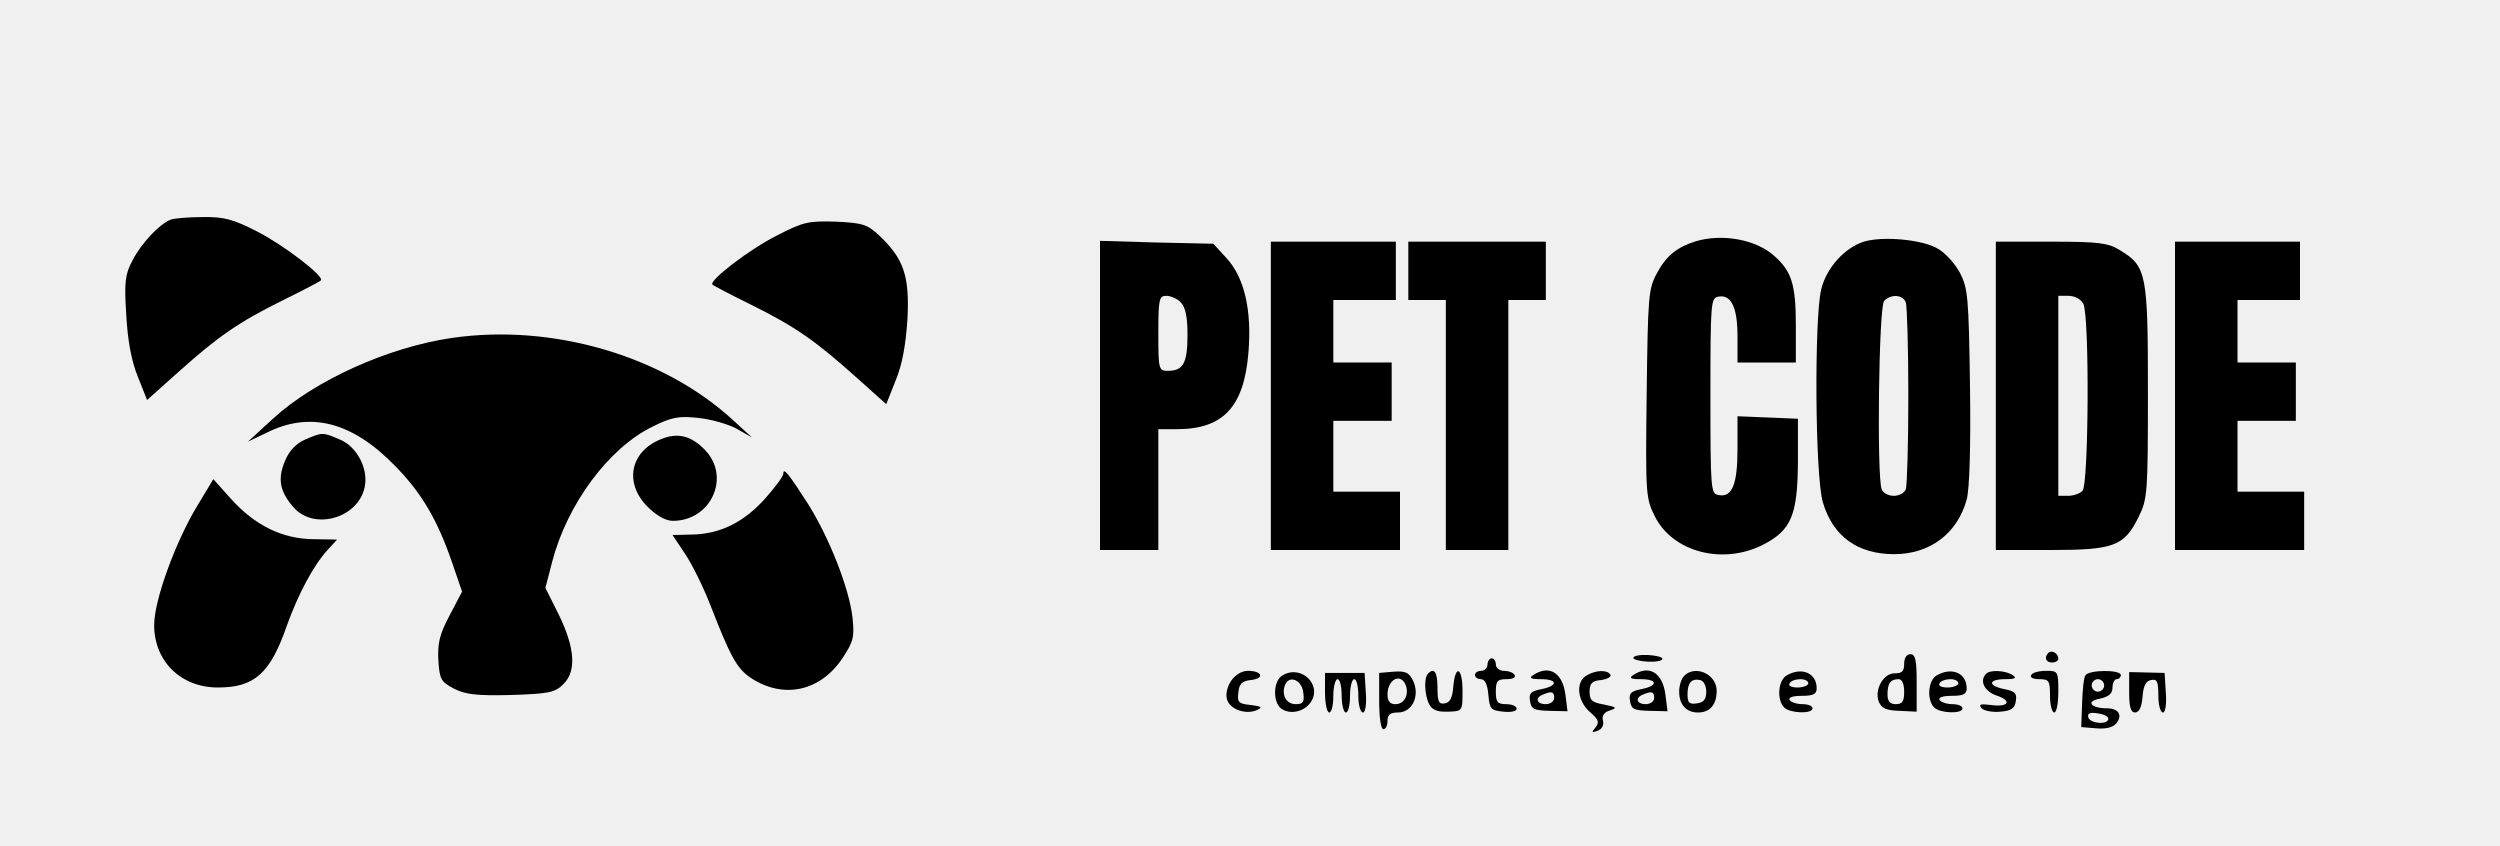
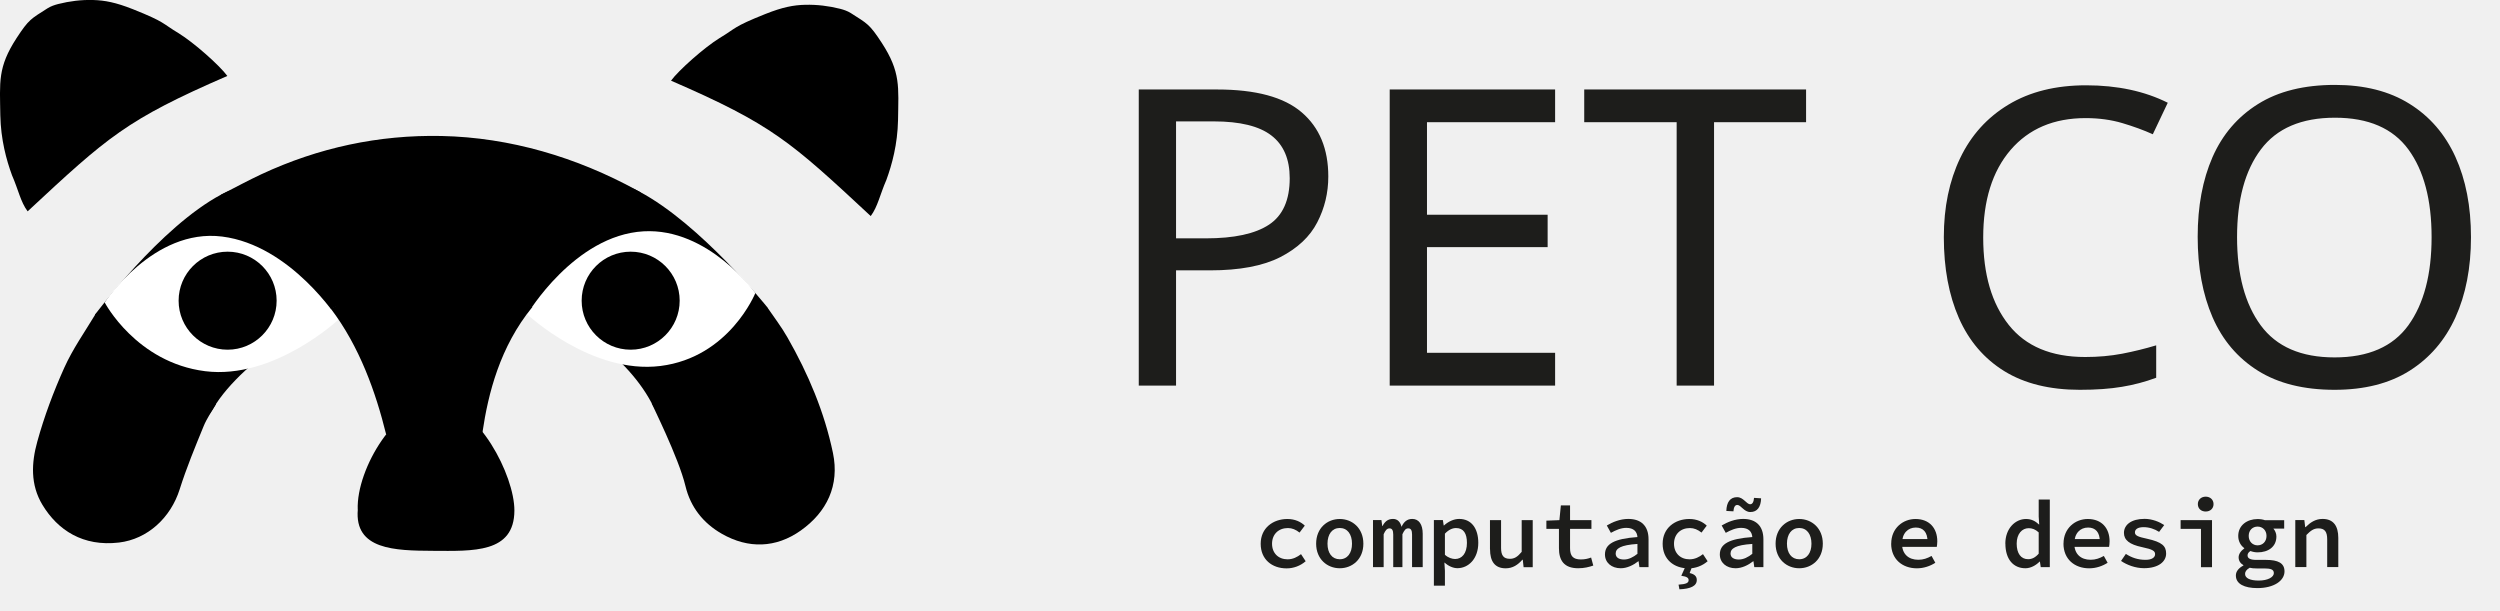
- <svg xmlns="http://www.w3.org/2000/svg" version="1.0" width="600pt" height="203pt" viewBox="0 0 600 203" preserveAspectRatio="xMidYMid meet">
-   <g transform="translate(0,203) scale(0.1,-0.1)" fill="#000000" stroke="none">
-     <path d="M410 1503 c-27 -10 -71 -57 -92 -98 -18 -34 -20 -52 -15 -130 3 -59 12 -110 27 -147 l23 -58 76 68 c94 84 142 118 251 172 47 23 87 44 90 47 10 9 -89 85 -154 118 -57 29 -79 35 -130 34 -33 0 -68 -3 -76 -6z" />
-     <path d="M1865 1465 c-66 -33 -165 -109 -155 -118 3 -3 43 -24 90 -47 109 -54 157 -88 251 -172 l76 -68 23 58 c16 39 24 86 28 148 5 102 -9 143 -68 199 -28 26 -39 30 -103 33 -66 2 -78 0 -142 -33z" />
-     <path d="M4070 1451 c-45 -14 -71 -35 -93 -76 -21 -38 -22 -56 -25 -290 -3 -244 -2 -251 20 -295 43 -85 162 -116 258 -68 69 35 84 71 85 198 l0 105 -72 3 -73 3 0 -79 c0 -85 -13 -117 -46 -110 -18 3 -19 14 -19 238 0 224 1 235 19 238 31 6 46 -26 46 -95 l0 -63 70 0 70 0 0 90 c0 97 -10 129 -52 166 -43 39 -124 54 -188 35z" />
-     <path d="M4473 1450 c-46 -15 -89 -62 -102 -114 -17 -69 -15 -450 4 -512 24 -81 83 -124 171 -124 86 0 152 50 174 131 7 25 10 128 8 272 -3 213 -5 235 -24 272 -12 22 -35 48 -53 58 -36 22 -132 31 -178 17z m101 -146 c3 -9 6 -109 6 -224 0 -115 -3 -215 -6 -224 -3 -9 -16 -16 -29 -16 -13 0 -26 7 -29 16 -12 31 -7 439 6 452 17 17 45 15 52 -4z" />
-     <path d="M2640 1081 l0 -371 70 0 70 0 0 145 0 145 45 0 c110 0 160 53 171 181 9 103 -9 181 -51 228 l-33 36 -136 3 -136 4 0 -371z m194 223 c11 -11 16 -34 16 -78 0 -67 -10 -86 -47 -86 -22 0 -23 3 -23 90 0 82 2 90 19 90 11 0 27 -7 35 -16z" />
-     <path d="M3050 1080 l0 -370 155 0 155 0 0 70 0 70 -80 0 -80 0 0 85 0 85 70 0 70 0 0 70 0 70 -70 0 -70 0 0 75 0 75 75 0 75 0 0 70 0 70 -150 0 -150 0 0 -370z" />
-     <path d="M3380 1380 l0 -70 45 0 45 0 0 -300 0 -300 75 0 75 0 0 300 0 300 45 0 45 0 0 70 0 70 -165 0 -165 0 0 -70z" />
-     <path d="M4790 1080 l0 -370 131 0 c153 0 177 9 212 80 21 43 22 56 22 300 0 284 -3 301 -68 340 -27 17 -51 20 -164 20 l-133 0 0 -370z m210 221 c15 -29 13 -434 -2 -449 -7 -7 -22 -12 -35 -12 l-23 0 0 240 0 240 25 0 c14 0 29 -8 35 -19z" />
-     <path d="M5220 1080 l0 -370 155 0 155 0 0 70 0 70 -80 0 -80 0 0 85 0 85 70 0 70 0 0 70 0 70 -70 0 -70 0 0 75 0 75 75 0 75 0 0 70 0 70 -150 0 -150 0 0 -370z" />
-     <path d="M1085 1219 c-153 -22 -330 -102 -430 -194 l-60 -55 44 21 c105 53 206 27 309 -79 64 -65 102 -130 137 -232 l24 -70 -30 -57 c-24 -45 -29 -67 -27 -107 3 -47 6 -52 38 -69 28 -14 54 -17 137 -15 91 3 105 6 125 26 32 31 28 87 -11 167 l-32 64 16 62 c36 139 136 274 241 325 46 23 63 26 110 21 30 -3 72 -15 92 -26 l37 -21 -45 41 c-168 155 -434 233 -675 198z" />
-     <path d="M732 975 c-22 -10 -38 -27 -48 -51 -18 -43 -13 -73 20 -111 49 -57 155 -27 171 47 10 44 -18 98 -59 115 -42 18 -42 18 -84 0z" />
-     <path d="M1584 975 c-72 -30 -86 -105 -30 -161 22 -22 44 -34 61 -34 91 0 139 104 78 169 -34 36 -68 44 -109 26z" />
-     <path d="M1880 893 c0 -6 -20 -33 -45 -61 -51 -56 -107 -84 -176 -85 l-45 -1 30 -45 c17 -25 44 -80 60 -121 49 -126 64 -154 98 -177 79 -52 168 -32 221 49 25 38 28 49 23 96 -8 71 -57 194 -107 273 -47 73 -59 88 -59 72z" />
-     <path d="M471 812 c-51 -86 -101 -223 -101 -282 0 -87 64 -150 153 -150 88 0 126 34 166 150 27 75 64 144 97 180 l23 25 -58 1 c-74 1 -139 33 -196 96 l-43 48 -41 -68z" />
-     <path d="M4916 463 c-11 -11 -6 -23 9 -23 8 0 15 4 15 9 0 13 -16 22 -24 14z" />
-     <path d="M3920 451 c0 -4 16 -8 35 -9 19 -1 35 2 35 7 0 4 -16 8 -35 9 -19 1 -35 -2 -35 -7z" />
-     <path d="M4570 437 c0 -18 -5 -23 -22 -23 -27 1 -50 -38 -39 -68 7 -16 17 -21 50 -22 l41 -2 0 69 c0 55 -3 69 -15 69 -9 0 -15 -9 -15 -23z m0 -67 c0 -23 -4 -30 -20 -30 -14 0 -20 7 -20 23 0 27 7 37 27 37 8 0 13 -12 13 -30z" />
-     <path d="M3570 435 c0 -8 -7 -15 -15 -15 -8 0 -15 -4 -15 -10 0 -5 6 -10 14 -10 10 0 16 -13 18 -37 3 -35 6 -38 36 -41 18 -2 32 1 32 7 0 6 -11 11 -25 11 -21 0 -25 5 -25 30 0 26 4 30 26 30 14 0 23 4 19 10 -3 6 -15 10 -26 10 -10 0 -19 7 -19 15 0 8 -4 15 -10 15 -5 0 -10 -7 -10 -15z" />
-     <path d="M2954 395 c-9 -14 -13 -32 -9 -44 7 -24 46 -37 72 -25 14 6 11 9 -15 12 -29 3 -33 6 -30 30 2 21 9 28 31 30 33 4 26 22 -8 22 -15 0 -31 -10 -41 -25z" />
-     <path d="M3078 409 c-22 -12 -24 -62 -4 -79 21 -16 56 -9 72 15 28 42 -24 91 -68 64z m50 -42 c3 -22 -1 -27 -18 -27 -23 0 -35 22 -26 46 10 25 41 12 44 -19z" />
-     <path d="M3180 368 c0 -27 5 -48 10 -48 6 0 10 18 10 40 0 22 5 40 10 40 6 0 10 -18 10 -40 0 -22 5 -40 10 -40 6 0 10 18 10 40 0 22 5 40 10 40 6 0 10 -18 10 -40 0 -22 5 -40 11 -40 6 0 9 19 7 48 l-3 47 -47 0 -48 0 0 -47z" />
-     <path d="M3310 348 c0 -39 4 -68 10 -68 6 0 10 9 10 20 0 15 7 20 25 20 34 0 53 39 37 75 -10 21 -18 25 -47 23 l-35 -3 0 -67z m64 37 c8 -23 -4 -45 -25 -45 -13 0 -19 7 -19 23 0 37 32 53 44 22z" />
-     <path d="M3427 413 c-10 -10 -8 -52 3 -73 7 -14 20 -19 45 -18 35 1 35 1 35 50 0 56 -17 65 -22 11 -2 -27 -8 -39 -20 -41 -15 -3 -18 4 -18 37 0 38 -8 50 -23 34z" />
-     <path d="M3680 410 c-11 -7 -7 -10 18 -10 41 0 42 -16 1 -24 -25 -5 -30 -10 -27 -28 3 -20 9 -23 47 -24 l43 -1 -5 40 c-7 53 -39 72 -77 47z m50 -55 c0 -8 -9 -15 -20 -15 -22 0 -27 15 -7 23 21 9 27 7 27 -8z" />
-     <path d="M3808 409 c-27 -15 -23 -61 8 -88 21 -18 23 -25 13 -37 -10 -12 -9 -13 5 -8 11 4 16 14 13 25 -3 11 3 20 17 24 18 6 16 8 -14 14 -29 5 -35 10 -35 31 0 20 6 26 28 28 15 2 25 8 22 13 -8 12 -35 11 -57 -2z" />
-     <path d="M3920 410 c-11 -7 -7 -10 18 -10 41 0 42 -16 1 -24 -25 -5 -30 -10 -27 -28 3 -20 9 -23 47 -24 l43 -1 -5 40 c-7 53 -39 72 -77 47z m50 -55 c0 -8 -9 -15 -20 -15 -22 0 -27 15 -7 23 21 9 27 7 27 -8z" />
-     <path d="M4042 408 c-7 -7 -12 -24 -12 -38 0 -31 17 -50 45 -50 29 0 45 19 45 52 0 40 -51 63 -78 36z m53 -38 c0 -18 -6 -26 -22 -28 -18 -3 -23 1 -23 21 0 28 9 39 30 35 9 -2 15 -14 15 -28z" />
-     <path d="M4288 409 c-21 -12 -24 -59 -6 -77 14 -14 68 -16 68 -2 0 6 -11 10 -24 10 -14 0 -28 5 -31 10 -4 6 8 10 29 10 28 0 36 4 36 18 0 37 -36 52 -72 31z m52 -19 c0 -5 -12 -10 -26 -10 -14 0 -23 4 -19 10 3 6 15 10 26 10 10 0 19 -4 19 -10z" />
-     <path d="M4648 409 c-21 -12 -24 -59 -6 -77 14 -14 68 -16 68 -2 0 6 -11 10 -24 10 -14 0 -28 5 -31 10 -4 6 8 10 29 10 28 0 36 4 36 18 0 37 -36 52 -72 31z m52 -19 c0 -5 -12 -10 -26 -10 -14 0 -23 4 -19 10 3 6 15 10 26 10 10 0 19 -4 19 -10z" />
-     <path d="M4767 413 c-17 -16 -5 -42 24 -52 39 -13 30 -29 -13 -23 -25 3 -30 2 -22 -8 6 -6 27 -10 45 -8 26 2 35 8 37 26 3 18 -2 23 -27 28 -41 8 -40 24 2 24 24 0 28 3 17 10 -17 11 -54 13 -63 3z" />
-     <path d="M4875 410 c-4 -6 5 -10 19 -10 24 0 26 -4 26 -40 0 -22 5 -40 10 -40 6 0 10 23 10 50 0 49 -1 50 -29 50 -17 0 -33 -4 -36 -10z" />
-     <path d="M5005 409 c-4 -5 -7 -36 -8 -67 l-2 -57 36 -3 c23 -2 40 2 48 12 16 19 6 36 -22 36 -39 0 -52 17 -18 23 22 5 31 12 31 27 0 11 5 20 10 20 6 0 10 5 10 10 0 13 -77 13 -85 -1z m45 -24 c0 -8 -7 -15 -15 -15 -8 0 -15 7 -15 15 0 8 7 15 15 15 8 0 15 -7 15 -15z m10 -80 c0 -15 -43 -12 -48 3 -3 10 4 13 22 10 15 -2 26 -7 26 -13z" />
-     <path d="M5110 368 c0 -35 4 -48 14 -48 10 0 16 13 18 37 2 27 8 39 21 41 14 3 17 -4 17 -37 0 -23 5 -41 11 -41 6 0 9 19 7 48 l-3 47 -42 1 -43 1 0 -49z" />
+ <svg xmlns="http://www.w3.org/2000/svg" id="Camada_2" data-name="Camada 2" viewBox="0 0 391.77 95.68">
+   <defs>
+     <style>
+       .cls-1 {
+         fill: #fff;
+       }
+ 
+       .cls-2 {
+         font-family: Anton-Regular, Anton;
+         font-size: 65px;
+       }
+ 
+       .cls-2, .cls-3 {
+         fill: #1d1d1b;
+       }
+     </style>
+   </defs>
+   <g id="Camada_1-2" data-name="Camada 1">
+     <g>
+       <g>
+         <g>
+           <path d="m105.14,12.66c1.2-1.65,5.24-5.22,7.6-6.68,2.69-1.61,2.07-1.74,7.18-3.78,2.74-1.09,4.45-1.41,6.29-1.45s3.67.18,5.45.63h0c.58.15,1.16.35,1.67.67,2.59,1.66,2.91,1.69,4.86,4.68,2.97,4.58,2.61,6.86,2.54,12.09-.08,3.81-.95,6.98-1.83,9.38-1.01,2.31-1.34,4.17-2.45,5.66-12.59-11.71-15.45-14.34-31.3-21.22Z" />
+           <path d="m48.45,49.77c.82-10.25-4.1-16.24-13.74-19.13-.08-.02-.08-.13-.01-.16,2.27-1.16,4.22-2.22,6.23-3.16,8.99-4.19,18.42-6.21,28.26-6.01,10.73.22,21.2,3.34,30.61,8.5.14.07.27.15.41.23.26.15.43.45.64.68-.27.18-.51.42-.81.52-1.07.37-2.21.58-3.24,1.05-6.69,3.04-10.39,9.87-9.38,17.17,0,.07-.03.14-.08.38-12.87-6.06-25.77-6.47-38.77.03-.06.03-.13-.02-.12-.09Z" />
+           <path d="m102.13,63.18c9.93-.26,15.76-5.26,17.58-14.94l.5-.12c1.08,1.58,2.25,3.1,3.19,4.76,3.25,5.68,5.79,11.68,7.13,18.1,1.06,5.09-.96,9.27-5.06,12.17-3.86,2.73-8.19,2.88-12.35.5-2.89-1.65-4.9-4.14-5.7-7.47-1.08-4.51-5.37-13-5.3-13.01Z" />
+           <path d="m33.75,63.24c.06,0,.1.08.07.14-.64,1.1-1.42,2.2-1.92,3.43-1.33,3.25-2.68,6.51-3.74,9.86-1.42,4.5-5.06,7.82-9.51,8.35-5.66.67-9.6-1.95-11.99-5.89-1.93-3.18-1.73-6.63-.82-9.91,1.09-3.96,2.55-7.85,4.24-11.61,1.31-2.91,3.19-5.58,4.85-8.33.21-.34.67-.52,1.02-.78.18.39.45.77.53,1.18,1.37,6.95,5.73,11.08,12.38,12.93,1.57.44,3.25.45,4.9.65Z" />
+           <path d="m56.06,79.86c-.25-6.43,6.2-17.05,12.55-16.74,6.3.31,12.02,11.39,12,16.89-.02,6.7-6.47,6.34-12.77,6.31-5.99-.03-12.31-.17-11.77-6.47Z" />
+           <path d="m103.45,55.49c-4.02.28-8.94-3.82-8.58-9.17.29-4.35,4.06-8.06,8.9-7.95,4.49.1,8.33,3.94,8.28,8.4-.05,4.86-3.89,8.75-8.6,8.71Z" />
+           <path d="m32.32,55.51c-4.75-.04-8.58-4-8.53-8.82.04-4.29,4.1-8.33,8.37-8.33,4.76,0,8.87,3.86,8.84,8.3-.04,4.84-4.01,8.89-8.68,8.86Z" />
+         </g>
+         <path d="m87.42,49.45s10.28,5.32,14.7,13.72c4.42,8.4,18.65-1.76,18.96-5.2s-.87-9.86-.87-9.86c0,0-10.4-12.99-20.01-18.08-9.61-5.1-13.82,8.72-13.82,8.72l1.04,10.7Z" />
+         <path class="cls-1" d="m118.37,45.92s-4.05,10.07-14.86,11.43-20.89-8.09-20.89-8.09c0,0,7.36-12.39,18.23-13.01,10.21-.58,17.51,9.67,17.51,9.67Z" />
+         <circle cx="98.83" cy="47.12" r="7.68" />
+         <path d="m52.26,48.25s-14.11,7.68-18.83,15.73c-4.8,8.19-18.56-1.74-18.87-5.18s.36-9.53.36-9.53c0,0,10.15-13.69,19.76-18.79,9.61-5.1,14.58,9.09,14.58,9.09l2.99,8.68Z" />
+         <path class="cls-1" d="m16.4,47.39s4.94,9.42,15.75,10.78c10.8,1.36,20.89-8.09,20.89-8.09,0,0-7.43-11.65-18.23-13.01-10.8-1.36-18.4,10.32-18.4,10.32Z" />
+         <circle cx="35.67" cy="47.12" r="7.68" />
+         <path d="m35.63,11.91c-1.2-1.65-5.24-5.22-7.6-6.68-2.69-1.61-2.07-1.74-7.18-3.78C18.12.37,16.41.05,14.57,0s-3.67.18-5.45.63h0c-.58.15-1.16.35-1.67.67-2.59,1.66-2.91,1.69-4.86,4.68C-.39,10.57-.02,12.85.05,18.08c.08,3.81.95,6.98,1.83,9.38,1.01,2.31,1.34,4.17,2.45,5.66,12.59-11.71,15.45-14.34,31.3-21.22Z" />
+         <path d="m83.42,48.12c-5.09,6.23-6.92,13.57-7.81,19.61l-15.1.34c-1.62-6.58-4.16-13.77-8.69-19.73,13.16-6.44,18.84-6.79,31.61-.22Z" />
+       </g>
+       <text class="cls-2" transform="translate(172.14 60.43)">
+         <tspan x="0" y="0">PET CODE</tspan>
+       </text>
+       <g>
+         <path class="cls-3" d="m197.56,85.2c0-2.46,1.94-3.87,4.19-3.87,1.18,0,2.11.45,2.72,1.04l-.82,1.09c-.58-.46-1.16-.71-1.82-.71-1.48,0-2.49.98-2.49,2.46s1,2.44,2.44,2.44c.84,0,1.53-.37,2.1-.81l.73,1.11c-.85.74-1.93,1.12-2.98,1.12-2.31,0-4.07-1.41-4.07-3.85Z" />
+         <path class="cls-3" d="m206.25,85.2c0-2.46,1.76-3.87,3.7-3.87s3.7,1.41,3.7,3.87-1.76,3.85-3.7,3.85-3.7-1.41-3.7-3.85Zm5.62,0c0-1.48-.72-2.46-1.92-2.46s-1.92.98-1.92,2.46.72,2.44,1.92,2.44,1.92-.97,1.92-2.44Z" />
+         <path class="cls-3" d="m215.15,81.5h1.33l.13.94h.04c.33-.64.79-1.12,1.64-1.12.68,0,1.14.42,1.34,1.24.34-.73.83-1.24,1.68-1.24,1.04,0,1.64.86,1.64,2.33v5.22h-1.67v-5.1c0-.65-.17-.97-.59-.97s-.63.3-.92.92v5.15h-1.44v-5.1c0-.65-.17-.97-.58-.97-.39,0-.65.3-.92.92v5.15h-1.67v-7.37Z" />
+         <path class="cls-3" d="m224.69,81.5h1.42l.13.84h.05c.64-.59,1.52-1.02,2.37-1.02,1.91,0,3,1.47,3,3.75,0,2.51-1.56,3.97-3.27,3.97-.66,0-1.4-.32-2-.87h-.04l.08,1.29v2.32h-1.73v-10.28Zm5.19,3.58c0-1.47-.52-2.33-1.71-2.33-.56,0-1.15.26-1.74.88v3.31c.54.49,1.16.66,1.6.66,1.05,0,1.85-.86,1.85-2.53Z" />
+         <path class="cls-3" d="m233.49,86.07v-4.56h1.74v4.34c0,1.17.37,1.72,1.38,1.72.69,0,1.19-.29,1.85-1.09v-4.97h1.73v7.37h-1.43l-.13-1.17h-.06c-.7.8-1.51,1.35-2.61,1.35-1.71,0-2.46-1.09-2.46-2.98Z" />
+         <path class="cls-3" d="m244.3,85.91v-3.03h-1.97v-1.29l2.04-.08.23-2.31h1.44v2.31h3.35v1.37h-3.35v3.02c0,1.22.46,1.77,1.7,1.77.61,0,1.12-.12,1.6-.3l.34,1.26c-.66.22-1.4.42-2.36.42-2.25,0-3.02-1.26-3.02-3.14Z" />
+         <path class="cls-3" d="m251.51,86.89c0-1.65,1.45-2.47,5.09-2.73-.06-.82-.55-1.44-1.75-1.44-.83,0-1.65.36-2.41.78l-.64-1.15c.89-.54,2.1-1.03,3.37-1.03,2.04,0,3.17,1.14,3.17,3.19v4.36h-1.43l-.13-.91h-.05c-.77.6-1.76,1.09-2.75,1.09-1.44,0-2.47-.88-2.47-2.16Zm5.09-.1v-1.55c-2.65.17-3.41.72-3.41,1.51,0,.65.57.93,1.3.93s1.43-.35,2.11-.89Z" />
+         <path class="cls-3" d="m260.55,85.2c0-2.46,1.94-3.87,4.19-3.87,1.18,0,2.11.45,2.72,1.04l-.82,1.09c-.58-.46-1.16-.71-1.82-.71-1.48,0-2.49.98-2.49,2.46s1,2.44,2.44,2.44c.84,0,1.53-.37,2.1-.81l.73,1.11c-.85.74-1.93,1.12-2.98,1.12-2.31,0-4.07-1.41-4.07-3.85Zm2.49,6.42c1.22-.08,1.58-.28,1.58-.71,0-.35-.27-.56-1.15-.68l.68-1.51h1.05l-.42,1.08c.72.17,1.12.47,1.12,1.09,0,.95-.99,1.39-2.72,1.46l-.14-.74Z" />
+         <path class="cls-3" d="m269.51,86.89c0-1.65,1.45-2.47,5.09-2.73-.06-.82-.55-1.44-1.75-1.44-.83,0-1.65.36-2.41.78l-.64-1.15c.89-.54,2.1-1.03,3.37-1.03,2.04,0,3.17,1.14,3.17,3.19v4.36h-1.43l-.13-.91h-.05c-.77.6-1.76,1.09-2.75,1.09-1.44,0-2.47-.88-2.47-2.16Zm2.74-7.76c-.37,0-.56.36-.61,1l-1.11-.06c.04-1.36.59-2.16,1.69-2.16,1,0,1.46,1.11,2.05,1.11.36,0,.55-.37.6-1l1.11.07c-.04,1.35-.59,2.15-1.69,2.15-1,0-1.46-1.11-2.04-1.11Zm2.35,7.66v-1.55c-2.65.17-3.41.72-3.41,1.51,0,.65.57.93,1.3.93s1.43-.35,2.11-.89Z" />
+         <path class="cls-3" d="m278.25,85.2c0-2.46,1.76-3.87,3.7-3.87s3.7,1.41,3.7,3.87-1.76,3.85-3.7,3.85-3.7-1.41-3.7-3.85Zm5.62,0c0-1.48-.72-2.46-1.92-2.46s-1.92.98-1.92,2.46.72,2.44,1.92,2.44,1.92-.97,1.92-2.44Z" />
+         <path class="cls-3" d="m296.37,85.18c0-2.4,1.83-3.85,3.8-3.85,2.2,0,3.42,1.46,3.42,3.5,0,.35-.05.68-.08.87h-5.9v-1.22h4.78l-.33.38c0-1.46-.68-2.19-1.84-2.19-1.22,0-2.16.88-2.16,2.52s1.03,2.53,2.56,2.53c.77,0,1.41-.23,2.07-.6l.59,1.07c-.79.51-1.8.87-2.89.87-2.26,0-4.03-1.42-4.03-3.87Z" />
+         <path class="cls-3" d="m314.25,85.2c0-2.4,1.57-3.87,3.24-3.87.84,0,1.46.32,2.03.86h.04l-.08-1.24v-2.67h1.74v10.59h-1.42l-.13-.86h-.05c-.57.58-1.39,1.04-2.22,1.04-1.9,0-3.14-1.42-3.14-3.85Zm5.23,1.54v-3.31c-.53-.49-1.04-.66-1.57-.66-1.03,0-1.88.88-1.88,2.42s.67,2.44,1.79,2.44c.61,0,1.15-.27,1.67-.88Z" />
+         <path class="cls-3" d="m323.37,85.18c0-2.4,1.83-3.85,3.8-3.85,2.2,0,3.42,1.46,3.42,3.5,0,.35-.05.68-.08.87h-5.9v-1.22h4.78l-.33.38c0-1.46-.68-2.19-1.84-2.19-1.22,0-2.16.88-2.16,2.52s1.03,2.53,2.56,2.53c.77,0,1.41-.23,2.07-.6l.59,1.07c-.79.51-1.8.87-2.89.87-2.26,0-4.03-1.42-4.03-3.87Z" />
+         <path class="cls-3" d="m332.38,87.91l.76-1.11c.88.58,1.88.93,3.08.93,1.02,0,1.5-.39,1.5-.88s-.32-.75-2.04-1.11c-1.97-.41-2.84-1.11-2.84-2.23,0-1.28,1.17-2.2,3.23-2.2,1.22,0,2.34.48,3.08.97l-.8,1.07c-.71-.46-1.56-.74-2.44-.74-.95,0-1.35.37-1.35.82,0,.52.54.7,1.92,1,2.35.52,2.97,1.15,2.97,2.32,0,1.27-1.22,2.29-3.46,2.29-1.38,0-2.7-.52-3.61-1.14Z" />
+         <path class="cls-3" d="m344.9,82.88h-3.18v-1.37h4.92v7.37h-1.73v-5.99Zm-.48-3.88c0-.69.52-1.17,1.23-1.17s1.23.48,1.23,1.17-.52,1.16-1.23,1.16-1.23-.46-1.23-1.16Z" />
+         <path class="cls-3" d="m350.38,90.17c0-.6.41-1.14,1.18-1.55v-.06c-.4-.23-.75-.61-.75-1.23,0-.48.34-1.01.88-1.38v-.06c-.52-.37-.94-1.03-.94-1.9,0-1.69,1.41-2.65,3.03-2.65.43,0,.82.06,1.15.18h3.02v1.32h-1.69c.25.28.47.74.47,1.22,0,1.64-1.29,2.5-2.95,2.5-.34,0-.74-.07-1.12-.21-.29.19-.45.4-.45.69,0,.48.47.7,1.39.7h1.5c1.91,0,2.9.51,2.9,1.8,0,1.46-1.65,2.62-4.25,2.62-2.03,0-3.37-.65-3.37-1.96Zm5.95-.36c0-.58-.51-.73-1.48-.73h-1.18c-.48,0-.83-.03-1.12-.11-.53.3-.73.62-.73.97,0,.66.78,1.04,2.13,1.04,1.44,0,2.38-.54,2.38-1.17Zm-1.15-5.83c0-.9-.63-1.46-1.4-1.46s-1.39.56-1.39,1.46.63,1.48,1.39,1.48,1.4-.55,1.4-1.48Z" />
+         <path class="cls-3" d="m359.69,81.5h1.42l.13,1.11h.06c.71-.71,1.53-1.29,2.66-1.29,1.7,0,2.47,1.09,2.47,2.98v4.56h-1.74v-4.34c0-1.18-.38-1.72-1.37-1.72-.73,0-1.22.35-1.89,1.04v5.02h-1.74v-7.37Z" />
+       </g>
+     </g>
  </g>
</svg>
